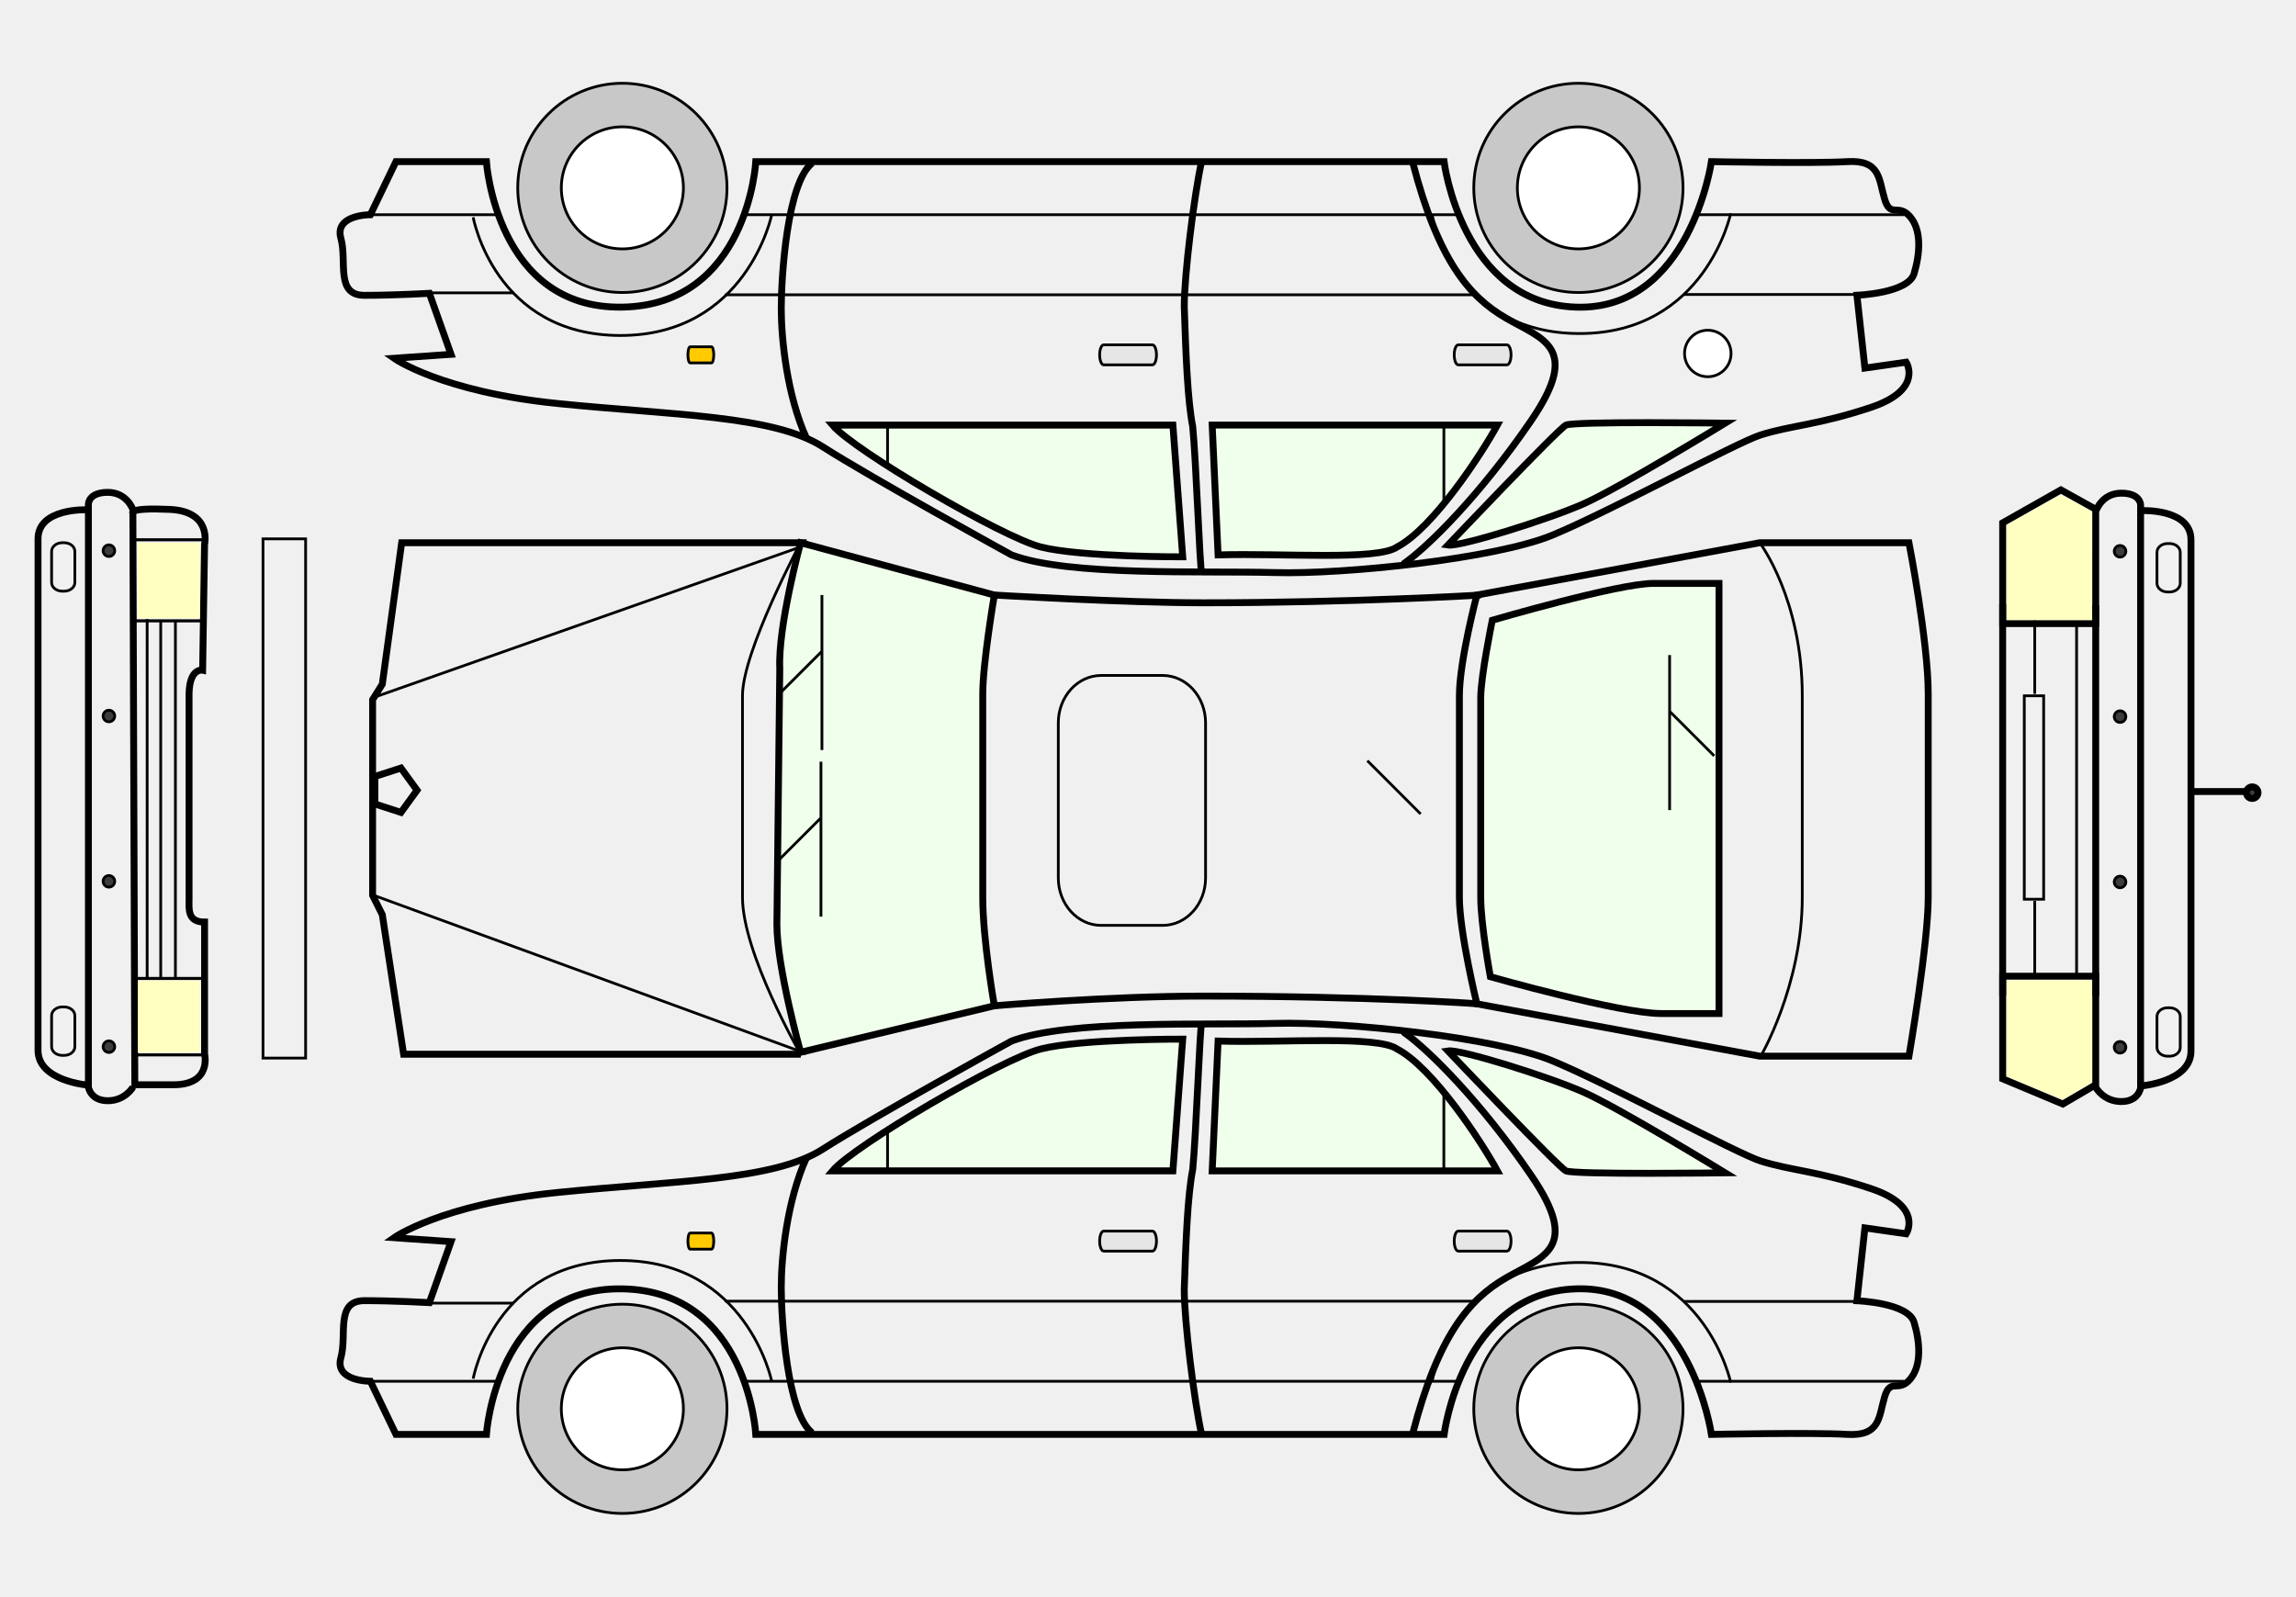
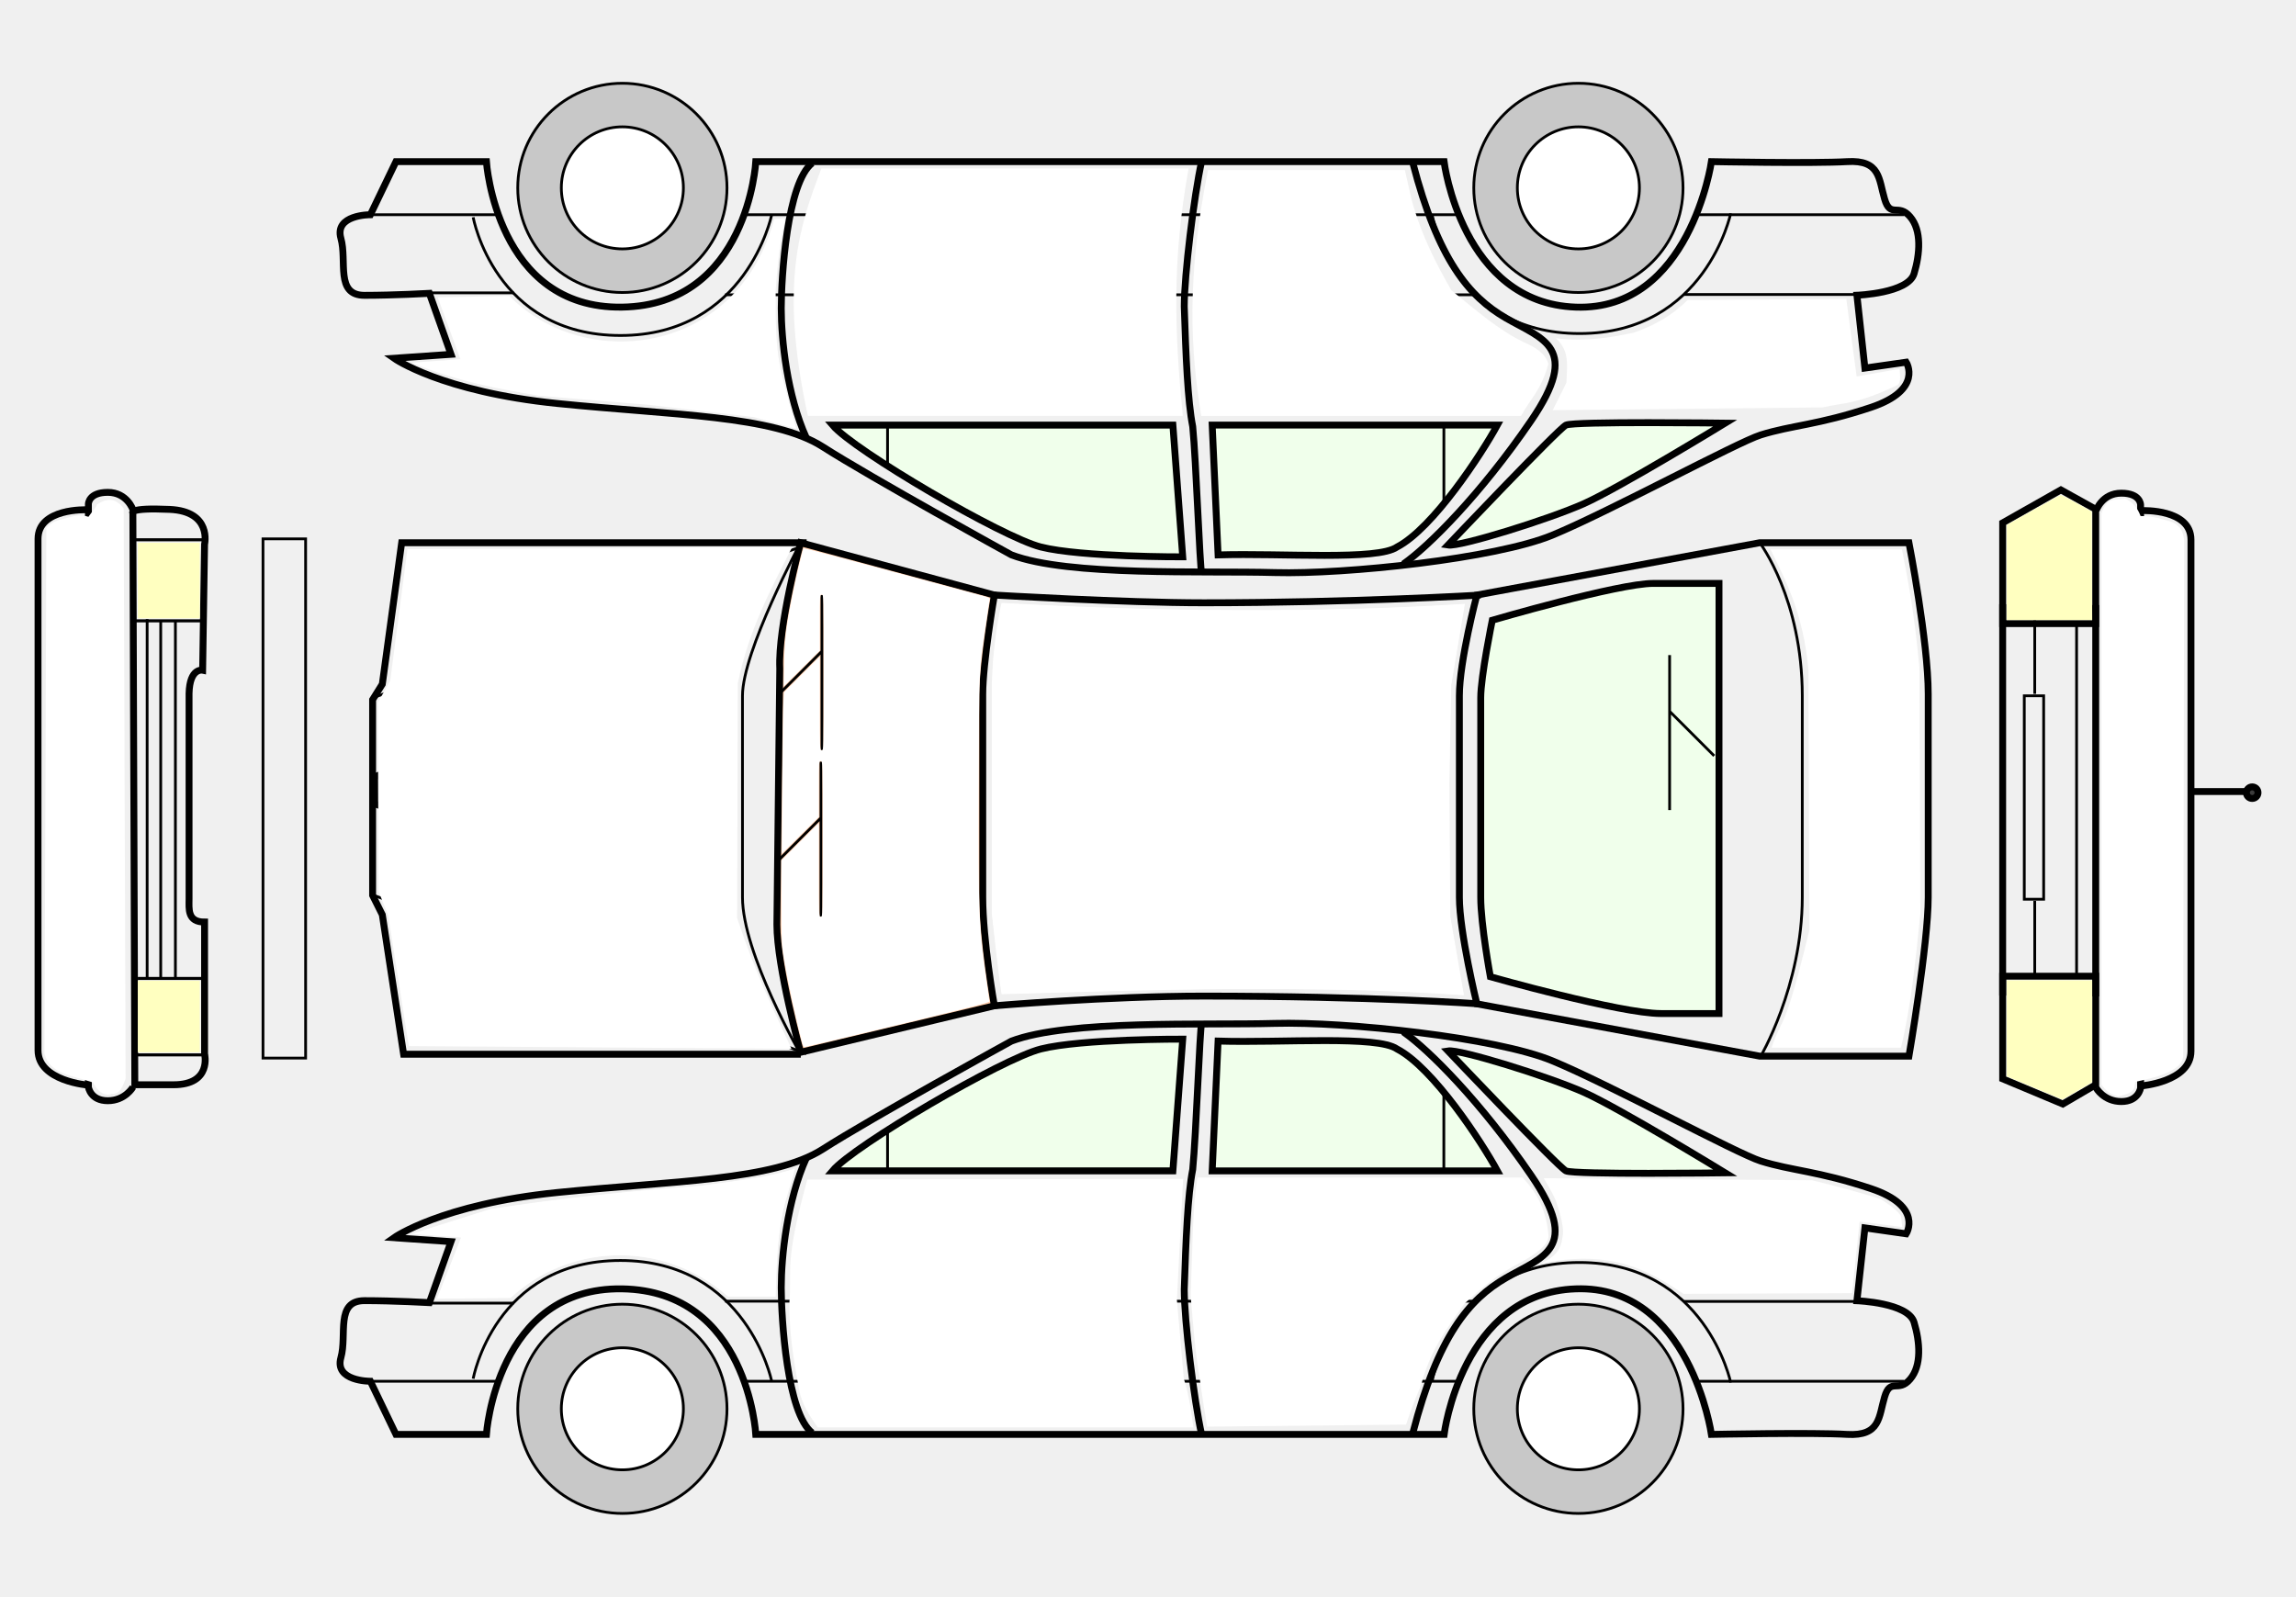
<svg xmlns="http://www.w3.org/2000/svg" id="svg2" viewBox="0 0 1668 1160" version="1.1">
+   <defs id="defs116" />
  <g id="layer2" transform="translate(254 -254)">
    <g id="g4113" stroke="#000" transform="translate(-13.78 3.524)">
      <path id="path3070" d="m748.57 752.86c41.43-15.72 140-11.43 191.43-12.86s160.5 10.23 201.4 27.14c41 16.93 134.8 67.66 151.5 72.86 22.8 7.14 41.4 7.14 80 20 38.5 12.86 25.7 32.86 25.7 32.86l-30-4.29-5.8 52.92s37.2 1.37 41.5 15.65c4.3 14.29 5.7 31.43-2.9 41.43-8.5 10.03-14.3-1.43-18.5 12.83-4.3 14.3-2.9 28.6-27.2 27.2-24.3-1.5-98.6 0-98.6 0s-15.7-108.6-98.5-105.74c-82.9 2.85-95.7 105.74-95.7 105.74h-500.04s-5.72-104.31-97.15-105.74c-91.42-1.43-98.57 105.74-98.57 105.74h-65.71l-18.57-38.6c-0.52 0-26.25 0-21.43-17.14 4.65-16.56-4.29-41.43 17.14-41.43s47.14 1.43 47.14 1.43l15.72-44.29-41.43-2.86s34.29-24.28 118.57-32.85c84.29-8.57 157.14-8.57 192.86-31.43 35.71-22.86 137.14-78.57 137.14-78.57z" stroke-width="5" fill="none" transform="translate(-254 254)" />
      <path id="path3846" d="m282.86 1e3h92.85" stroke-width="2" fill="none" transform="translate(-254 254)" />
      <path id="path3850" d="m555.71 1e3h517.19" stroke-width="2" fill="none" transform="translate(-254 254)" />
      <path id="path3852" d="m1245.7 1e3h151.4" stroke-width="2" fill="none" transform="translate(-254 254)" />
      <path id="front_left_side_window" d="m618.57 847.14c15.72-18.57 123.38-81.52 151.43-88.57 29.5-7.41 103-7.14 103-7.14l-7.14 95.71z" stroke-width="5" fill="#f0ffeb" transform="translate(-254 254)" />
      <path id="path3888" d="m658.57 817.14v28.57" stroke-width="2" fill="none" transform="translate(-254 254)" />
      <path id="rear_left_side_window" d="m898.7 752.84-4.29 94.32h207.19c-11.3-20.75-46.6-74.9-72.9-88.57-14.3-10-82.86-4.33-130-5.75z" stroke-width="5" fill="#f0ffeb" transform="translate(-254 254)" />
      <path id="left_boot_window" d="m1065.7 760s80 84.29 85.7 87.14c5.7 2.86 115.7 1.43 115.7 1.43s-77.1-47.14-102.8-58.57-90-31.43-98.6-30z" stroke-width="5" fill="#f0ffeb" transform="translate(-254 254)" />
      <path id="path3900" d="m599.64 837.66c-14.08 30.97-18.3 71.79-18.3 94.31s4.22 91.53 22.52 105.53" stroke-width="5" fill="none" transform="translate(-254 254)" />
      <path id="path3900-6" d="m632.78 993.13c-1.4 5.63-4.04 81.87-6.51 106.97-3.67 18.7-4.98 51.2-6.15 87.3 0 22.5 7.03 80.2 12.66 105.5" stroke-width="5" fill="none" />
      <path id="path3920" d="m357.53 998.13s15.48-85.87 106.98-85.87c91.49 0 109.79 87.27 109.79 87.27" stroke-width="2" fill="none" transform="translate(-254 254)" />
      <path id="path3920-5" d="m800.29 1253.5s15.48-85.8 106.98-85.8c91.49 0 109.83 87.2 109.83 87.2" stroke-width="2" fill="none" />
      <path id="path3940" d="m323.75 943.23h63.34" stroke-width="2" fill="none" transform="translate(-254 254)" />
      <path id="path3942" d="m1033.2 746.17c18.3 12.67 56.3 50.67 92.9 104.16s8.4 59.12-18.3 74.6c-26.8 15.49-49.3 42.23-67.6 112.57" stroke-width="5" fill="none" transform="translate(-254 254)" />
      <path id="path3944" d="m1112.8 1196h-129.52" stroke-width="2" fill="none" />
      <path id="path3946" d="m540.52 941.82h544.78" stroke-width="2" fill="none" transform="translate(-254 254)" />
      <path id="path3948" d="m1062.7 791.21v54.9" stroke-width="2" fill="none" transform="translate(-254 254)" />
      <rect id="rect3950" rx="2.933" ry="7.379" height="14.541" width="41.286" y="1144.9" x="558.65" stroke-width="2" fill="#e6e6e6" />
      <rect id="rect3950-4" rx="2.933" ry="7.379" height="14.541" width="41.286" y="1144.9" x="816.24" stroke-width="2" fill="#e6e6e6" />
      <rect id="rect4014" rx="1.63" ry="7.692" height="11.738" width="18.776" y="1146.3" x="259.53" stroke-width="2" fill="#ffcb00" />
    </g>
    <g id="g4451" stroke="#000" transform="translate(-13.78 15.524)">
      <path id="path4141" d="m99.998 388.64-11.712 16.12-18.95-6.16v-19.92l18.95-6.16z" stroke-width="5" fill="none" transform="translate(-37.23 423.95)" />
      <path id="path4143" d="m31.742 745.02 315.3-111.2" stroke-width="2" fill="none" />
      <path id="path4145" d="m30.334 888.6 315.31 115.4" stroke-width="2" fill="none" />
-       <path id="windshield" d="m595.41 378.78 140.76 38.01s-8.44 49.22-8.44 71.96v147.62c0 30.97 8.44 78.83 8.44 78.83l-140.76 33.78s-17.24-61.9-17.24-92.9c0.38-33.8 1.76-154.8 2.11-185.8-1.41-30.97 15.13-91.5 15.13-91.5z" stroke-width="5" fill="#f0ffeb" transform="translate(-254 254)" />
+       <path id="windshield" d="m 595.41,378.78 140.76,38.01 c 0,0 -8.44,49.22 -8.44,71.96 l 0,147.62 c 0,30.97 8.44,78.83 8.44,78.83 l -140.76,33.78 c 0,0 -17.24,-61.9 -17.24,-92.9 0.38,-33.8 1.76,-154.8 2.11,-185.8 -1.41,-30.97 15.13,-91.5 15.13,-91.5 z" transform="translate(-254,254)" style="fill:#ffccaa;stroke-width:5" />
      <path id="path4175" d="m736.17 416.79s94.31 5.63 152.02 5.63c106.98 0 201.31-5.63 201.31-5.63m-1.4 297s-77.4-5.63-199.91-5.63c-68.97 0-152.02 7.04-152.02 7.04" stroke-width="5" fill="none" transform="translate(-254 254)" />
      <rect id="rect4177" rx="31.19" ry="34.436" height="181.58" width="106.98" y="729.21" x="528.62" stroke-width="2" fill="none" />
      <path id="path4135-9" d="m345.78 632.78h-294.19l-14.076 102.76-7.038 11.26v142.17l7.038 14.07 15.483 101.36h288.55" stroke-width="5" fill="none" />
      <path id="path4203" d="m1086.7 416.79s-12.7 47.86-12.7 73.19v146.39c0 25.34 12.7 77.42 12.7 77.42l205.5 38.01h108.4s14-81.64 14-115.43v-147.79c0-38.01-14-109.8-14-109.8h-108.4z" stroke-width="5" fill="none" transform="translate(-254 254)" />
      <path id="rear_window" d="m1097.9 435.09s-8.4 40.82-8.4 56.3v144.98c0 19.71 7 57.72 7 57.72s94.3 26.74 123.9 26.74h42.2v-312.49h-47.8c-25.4 0-116.9 26.75-116.9 26.75z" stroke-width="5" fill="#f0ffeb" transform="translate(-254 254)" />
      <path id="path4207" d="m1292.2 378.78s30.9 40.83 30.9 111.2v146.39c0 64.75-30.9 116.84-30.9 116.84" stroke-width="2" fill="none" transform="translate(-254 254)" />
      <path id="path4209" d="m578.52 489.98 32.38-32.37v-40.82 112.61" stroke-width="2" fill="none" transform="translate(-254 254)" />
      <path id="path4209-7" d="m323.82 865.04 32.37-32.38v-40.82 112.61" stroke-width="2" fill="none" />
      <path id="path4209-76" d="m1005.1 787.62-32.38-32.37v-40.82 112.6" stroke-width="2" fill="none" />
      <path id="path4243" d="m595.41 378.78s-42.23 78.83-42.23 111.2v146.39c0 40.82 42.23 114.02 42.23 114.02" stroke-width="2" fill="none" transform="translate(-254 254)" />
    </g>
    <path id="path4245" d="m-106.79 740.92 1.41-91.5s5.626-23.93-25.34-25.33c-30.97-1.41-26.75 2.81-26.75 2.81l1.41 415.2h28.15c28.156 0 22.53-22.5 22.53-22.5v-95.7c-12.68 0-11.27-9.61-11.27-16.89v-149.2c0.45-18.89 9.86-16.89 9.86-16.89z" stroke="#000" stroke-width="5" fill="none" />
    <path id="path4247" d="m-155.99 646.16h49.27" stroke="#000" stroke-width="2.2" fill="none" />
    <path id="path4247-2" d="m-155.14 1020.4h49.27" stroke="#000" stroke-width="2.2" fill="none" />
    <path id="path4247-1" d="m-156.69 705.06h49.26" stroke="#000" stroke-width="2.2" fill="none" />
    <path id="path4247-0" d="m-153.88 964.87h49.27" stroke="#000" stroke-width="2.2" fill="none" />
    <path id="path4281-1" d="m-147.1 703.82v260.41" stroke="#000" stroke-width="2" fill="none" />
    <path id="path4281-8" d="m-137.24 705.39v260.4" stroke="#000" stroke-width="2" fill="none" />
    <g id="g4428" stroke="#000" transform="translate(-13.78 15.524)">
      <path id="path3070-9" d="m494.57 641.61c41.43 15.72 140 11.43 191.43 12.86s160.47-10.23 201.43-27.14c40.99-16.93 134.77-67.66 151.47-72.86 22.8-7.14 41.4-7.14 80-20 38.5-12.86 25.7-32.86 25.7-32.86l-30 4.29-5.8-52.92s37.2-1.37 41.5-15.65c4.3-14.29 5.7-31.43-2.9-41.43-8.5-10-14.3 1.43-18.5-12.86-4.3-14.28-2.9-28.57-27.2-27.14s-98.6 0-98.6 0-15.67 108.57-98.53 105.71c-82.86-2.85-95.71-105.71-95.71-105.71h-500s-5.72 104.29-97.15 105.71c-91.42 1.43-98.57-105.71-98.57-105.71h-65.711l-18.572 38.57c-0.515 0-26.243 0-21.428 17.14 4.651 16.57-4.286 41.43 17.142 41.43 21.429 0 47.143-1.43 47.143-1.43l15.715 44.29-41.429 2.86s34.286 24.28 118.57 32.85c84.29 8.58 157.14 8.58 192.86 31.43 35.71 22.86 137.14 78.57 137.14 78.57z" stroke-width="5" fill="none" />
      <path id="path3846-2" d="m28.857 394.47h92.853" stroke-width="2" fill="none" />
      <path id="path3850-6" d="m301.71 394.47h517.15" stroke-width="2" fill="none" />
      <path id="path3852-6" d="m991.71 394.47h151.39" stroke-width="2" fill="none" />
      <path id="front_right_side_window" d="m364.57 547.33c15.72 18.57 123.38 81.52 151.43 88.57 29.5 7.41 103 7.14 103 7.14l-7.14-95.71z" stroke-width="5" fill="#f0ffeb" />
      <path id="path3888-9" d="m404.57 577.33v-28.57" stroke-width="2" fill="none" />
      <path id="rear_right_side_window" d="m644.7 641.63-4.29-94.32h207.17c-11.31 20.75-46.62 74.9-72.86 88.57-14.29 10-82.88 4.33-130.02 5.75z" stroke-width="5" fill="#f0ffeb" />
      <path id="right_boot_window" d="m811.71 634.47s80-84.28 85.72-87.14c5.71-2.86 115.67-1.43 115.67-1.43s-77.1 47.14-102.81 58.57c-25.72 11.43-90 31.43-98.58 30z" stroke-width="5" fill="#f0ffeb" />
      <path id="path3900-4" d="m345.64 556.81c-14.08-30.97-18.3-71.79-18.3-94.31s4.22-91.49 22.52-105.57" stroke-width="5" fill="none" />
      <path id="path3900-6-8" d="m632.78 655.34c-1.4-5.63-4.04-81.9-6.51-106.93-3.67-18.72-4.98-51.22-6.15-87.32 0-22.52 7.03-80.23 12.66-105.57" stroke-width="5" fill="none" />
      <path id="path3920-7" d="m103.53 396.34s15.48 85.87 106.98 85.87c91.49 0 109.79-87.27 109.79-87.27" stroke-width="2" fill="none" />
      <path id="path3920-5-1" d="m800.29 394.94s15.48 85.86 106.98 85.86c91.49 0 109.83-87.27 109.83-87.27" stroke-width="2" fill="none" />
      <path id="path3940-7" d="m69.747 451.24h63.343" stroke-width="2" fill="none" />
      <path id="path3942-2" d="m779.17 648.3c18.3-12.66 56.31-50.67 92.91-104.16 36.59-53.49 8.44-59.12-18.3-74.6-26.75-15.48-49.27-42.23-67.57-112.61" stroke-width="5" fill="none" />
      <path id="path3944-7" d="m1112.8 452.43h-129.52" stroke-width="2" fill="none" />
      <path id="path3946-2" d="m286.52 452.65h544.74" stroke-width="2" fill="none" />
      <path id="path3948-2" d="m808.73 603.26v-54.9" stroke-width="2" fill="none" />
      <rect id="rect3950-6" ry="7.379" rx="2.933" transform="scale(1,-1)" height="14.541" width="41.286" y="-503.55" x="558.65" stroke-width="2" fill="#e6e6e6" />
      <rect id="rect3950-4-1" ry="7.379" rx="2.933" transform="scale(1,-1)" height="14.541" width="41.286" y="-503.55" x="816.24" stroke-width="2" fill="#e6e6e6" />
      <rect id="rect4014-0" ry="7.692" rx="1.63" transform="scale(1,-1)" height="11.738" width="18.776" y="-502.15" x="259.53" stroke-width="2" fill="#ffcb00" />
      <path id="path4335" d="m76.01 211.28c0 9.33-7.562 16.89-16.891 16.89s-16.891-7.56-16.891-16.89 7.562-16.89 16.891-16.89 16.891 7.56 16.891 16.89z" stroke-width="2" fill="#fff" transform="translate(941.34 284.01)" />
    </g>
    <path id="path4281-8-0" d="m-126.57 704.93v260.41" stroke="#000" stroke-width="2" fill="none" />
    <path id="front_left_headlight" d="m-153.88 992.49v-26.04h45.05v52.05h-45.05v-26.01z" stroke-width="0" fill="#ffffc0" />
    <path id="front_right_headlight" d="m-153.88 675.78v-27.45h45.05v54.9h-45.05v-27.45z" stroke-width="0" fill="#ffffc0" />
    <path id="path4377" d="m-157.39 624.38s-4.23-12.67-18.3-12.67c-14.08 0-14.08 8.45-14.08 8.45v423.64s1.41 9.9 14.08 9.9c12.66 0 18.3-9.9 18.3-9.9" stroke="#000" stroke-width="5" fill="none" />
    <path id="path4381" d="m-191.18 624.38s-35.19-1.41-35.19 21.11v371.61c0 22.5 36.6 25.3 36.6 25.3" stroke="#000" stroke-width="5" fill="none" />
    <rect id="rect4467" rx="7.742" ry="6.284" height="35.19" width="16.891" stroke="#000" y="648.31" x="-216.51" stroke-width="2" fill="none" />
    <rect id="rect4467-6" rx="7.742" ry="6.284" height="35.19" width="16.891" stroke="#000" y="985.57" x="-216.51" stroke-width="2" fill="none" />
    <rect id="rect4487" height="377.24" width="30.967" stroke="#000" y="645.49" x="-62.939" stroke-width="2" fill="none" />
    <path id="right_rear_light_c" d="m1200.9 633.86v73.19h67.6v-83.05l-25.3-14.07z" stroke="#000" stroke-width="5" fill="none" />
    <path id="path4501" d="m1200.9 963.24h67.6v78.86l-23.9 14-43.7-18.3z" stroke="#000" stroke-width="5" fill="none" />
    <path id="path4503" d="m1200.9 692.98v284.33" stroke="#000" stroke-width="5" fill="none" />
    <path id="path4505" d="m1268.5 693.57v284.33" stroke="#000" stroke-width="5" fill="none" />
    <rect id="rect4534" height="147.8" width="14.076" stroke="#000" y="759.51" x="1216.6" stroke-width="2" fill="none" />
    <path id="path4536" d="m1224.2 758.1v-53.49" stroke="#000" stroke-width="2" fill="none" />
    <path id="path4536-0" d="m1224.2 961.98v-53.49" stroke="#000" stroke-width="2" fill="none" />
    <path id="path4556" d="m1254.6 707.43v256.18" stroke="#000" stroke-width="2" fill="none" />
    <path id="path4377-2" d="m1268.8 624.97s4.2-12.67 18.3-12.67c14 0 14 8.45 14 8.45v423.65s-1.4 9.9-14 9.9c-12.7 0-18.3-9.9-18.3-9.9" stroke="#000" stroke-width="5" fill="none" />
    <path id="path4381-0" d="m1302.5 624.97s35.2-1.41 35.2 21.12v371.61c0 22.5-36.6 25.3-36.6 25.3" stroke="#000" stroke-width="5" fill="none" />
    <rect id="rect4467-5" transform="scale(-1,1)" rx="7.742" ry="6.284" height="35.19" width="16.891" stroke="#000" y="648.9" x="-1329.9" stroke-width="2" fill="none" />
    <rect id="rect4467-6-5" transform="scale(-1,1)" rx="7.742" ry="6.284" height="35.19" width="16.891" stroke="#000" y="986.17" x="-1329.9" stroke-width="2" fill="none" />
    <path id="right_rear_light" d="m 1457.874,415.936 0.016,-34.56 19.066,-10.752 c 10.486,-5.914 19.534,-10.816 20.106,-10.894 0.572,-0.078 5.878,2.577 11.791,5.9 l 10.752,6.043 0.158,39.412 0.158,39.412 -31.032,0 -31.032,0 0.016,-34.56 z" transform="translate(-254,254)" stroke-width="0" fill="#ffffc0" />
    <path id="left_rear_light" d="m 1477.985,790.401 -20.117,-8.432 -0,-34.868 -0,-34.868 31.027,0 31.028,0 -4e-4,37.018 -4e-4,37.018 -10.726,6.298 c -5.899,3.464 -10.806,6.291 -10.905,6.282 -0.099,-0.009 -9.232,-3.81 -20.297,-8.448 z" transform="translate(-254,254)" stroke-width="0" fill="#ffffc0" />
    <path id="wheel_front_left" d="m195.66 202.84a76.01 76.01 0 1 1 -152.02 0 76.01 76.01 0 1 1 152.02 0z" transform="translate(78.489 1074.7)" stroke="#000" stroke-width="2" fill="#c8c8c8" />
    <path id="path4612" d="m147.8 72.633a44.339 44.339 0 1 1 -88.681 0 44.339 44.339 0 1 1 88.681 0z" transform="translate(94.676 1204.9)" stroke="#000" stroke-width="2" fill="#fff" />
    <path id="wheel_front_right" d="m195.66 202.84a76.01 76.01 0 1 1 -152.02 0 76.01 76.01 0 1 1 152.02 0z" transform="translate(78.489 187.66)" stroke="#000" stroke-width="2" fill="#c8c8c8" />
    <path id="path4612-4" d="m147.8 72.633a44.339 44.339 0 1 1 -88.681 0 44.339 44.339 0 1 1 88.681 0z" transform="translate(94.676 317.86)" stroke="#000" stroke-width="2" fill="#fff" />
    <path id="wheel_back_right" d="m195.66 202.84a76.01 76.01 0 1 1 -152.02 0 76.01 76.01 0 1 1 152.02 0z" transform="translate(773.03 187.66)" stroke="#000" stroke-width="2" fill="#c8c8c8" />
    <path id="path4612-1" d="m147.8 72.633a44.339 44.339 0 1 1 -88.681 0 44.339 44.339 0 1 1 88.681 0z" transform="translate(789.21 317.86)" stroke="#000" stroke-width="2" fill="#fff" />
    <path id="wheel_back_left" d="m195.66 202.84a76.01 76.01 0 1 1 -152.02 0 76.01 76.01 0 1 1 152.02 0z" transform="translate(773.03 1074.7)" stroke="#000" stroke-width="2" fill="#c8c8c8" />
    <path id="path4612-3" d="m147.8 72.633a44.339 44.339 0 1 1 -88.681 0 44.339 44.339 0 1 1 88.681 0z" transform="translate(789.21 1204.9)" stroke="#000" stroke-width="2" fill="#fff" />
    <path id="path3083" d="m1338.5 829.07h40.8" stroke="#000" stroke-width="5" fill="none" />
    <path id="path3853" d="m-54.896 229.58a4.223 4.223 0 1 1 -8.446 0 4.223 4.223 0 1 1 8.446 0z" transform="translate(1441.3 600.31)" stroke="#000" stroke-width="5" fill="#3c3c3c" />
    <path id="path3855" d="m778.06 845.37-38.71-38.71" stroke="#000" stroke-width="2" fill="none" />
    <g id="g3952" stroke="#000" stroke-width="2" transform="translate(-13.78 15.524)" fill="#3c3c3c">
      <path id="path3857" d="m-77.418 188.76c0 2.33-1.89 4.22-4.223 4.22-2.332 0-4.222-1.89-4.222-4.22s1.89-4.22 4.222-4.22c2.333 0 4.223 1.89 4.223 4.22z" transform="translate(-79.458 449.8)" />
      <path id="path3857-2" d="m-77.418 188.76c0 2.33-1.89 4.22-4.223 4.22-2.332 0-4.222-1.89-4.222-4.22s1.89-4.22 4.222-4.22c2.333 0 4.223 1.89 4.223 4.22z" transform="translate(-79.458 569.92)" />
      <path id="path3857-3" d="m-77.418 188.76c0 2.33-1.89 4.22-4.223 4.22-2.332 0-4.222-1.89-4.222-4.22s1.89-4.22 4.222-4.22c2.333 0 4.223 1.89 4.223 4.22z" transform="translate(-79.458 690.03)" />
      <path id="path3857-7" d="m-77.418 188.76c0 2.33-1.89 4.22-4.223 4.22-2.332 0-4.222-1.89-4.222-4.22s1.89-4.22 4.222-4.22c2.333 0 4.223 1.89 4.223 4.22z" transform="translate(-79.458 810.15)" />
    </g>
    <g id="g3946" stroke="#000" stroke-width="2" transform="translate(-13.78 17.524)" fill="#3c3c3c">
      <path id="path3857-97" d="m-77.418 188.76c0 2.33-1.89 4.22-4.223 4.22-2.332 0-4.222-1.89-4.222-4.22s1.89-4.22 4.222-4.22c2.333 0 4.223 1.89 4.223 4.22z" transform="translate(1381.6 448.25)" />
      <path id="path3857-2-3" d="m-77.418 188.76c0 2.33-1.89 4.22-4.223 4.22-2.332 0-4.222-1.89-4.222-4.22s1.89-4.22 4.222-4.22c2.333 0 4.223 1.89 4.223 4.22z" transform="translate(1381.6 568.36)" />
      <path id="path3857-3-6" d="m-77.418 188.76c0 2.33-1.89 4.22-4.223 4.22-2.332 0-4.222-1.89-4.222-4.22s1.89-4.22 4.222-4.22c2.333 0 4.223 1.89 4.223 4.22z" transform="translate(1381.6 688.48)" />
      <path id="path3857-7-1" d="m-77.418 188.76c0 2.33-1.89 4.22-4.223 4.22-2.332 0-4.222-1.89-4.222-4.22s1.89-4.22 4.222-4.22c2.333 0 4.223 1.89 4.223 4.22z" transform="translate(1381.6 808.59)" />
    </g>
  </g>
+   <path d="m 596.717,122.414 c -15.656,41.337 -30.769,83.486 -9.828,179.717 l 272.384,0 c -5.936,-60.593 -7.982,-112.258 4.212,-179.717 z" id="path3444" fill="white" />
+   <path d="m 70.202,366.717 c 6.95,-4.639 13.638,-5.599 19.657,2.808 l 1.404,414.192 c -1.81,4.567 -3.817,11.777 -10.179,10.881 -4.099,2.148 -10.164,-0.97 -13.338,-8.073 -15.256,-5.271 -31.627,-6.117 -35.452,-21.061 L 33.697,383.566 c 4.049,-4.864 9.087,-5.775 14.04,-7.02 5.519,-1.619 11.036,-3.105 16.497,-1.053 3.085,-4.489 6.535,-7.939 5.967,-8.775 z" id="path3448" fill="white" />
+   <path d="m 877.641,123.51 c -15.917,78.585 -12.653,131.595 -4.964,178.705 l 232.317,0 c 6.651,-12.383 14.395,-18.206 19.856,-37.727 -2.034,-7.649 -9.272,-12.175 -17.871,-15.885 -18.468,-8.86 -35.412,-23.821 -52.619,-37.727 -11.076,-19.377 -21.635,-39.615 -28.791,-65.525 l -4.964,-21.842 z" id="path3450" fill="white" />
+   <path d="m 1130.343,245.757 c 10.532,9.418 7.881,21.032 7.657,32.243 l -10,20 196,-2 c 15.622,-3.55 24.556,-2.084 54,-16 3.199,-1.468 2.451,-6.882 2,-12 l -31.172,5.536 -7.535,-56.364 L 1226,218 c -9.625,9.656 -22.135,17.868 -39.293,23.757 -13.796,2.773 -33.14,6.884 -56.364,4 z" id="path3452" fill="white" />
+   <path d="m 1286.227,399.153 95.46,0 c 7.886,38.235 10.377,62.084 12.728,85.56 l 0.707,178.898 c -3.494,34.358 -6.969,68.742 -14.142,97.581 l -94.045,0 c 8.427,-24.175 9.095,-9.339 27.577,-85.56 l -0.707,-188.798 c -3.753,-41.521 -16.649,-65.277 -27.577,-87.681 z" id="path3454" fill="white" />
+   <path d="m 727.613,438.044 c -4.301,19.343 -6.308,38.668 -7.071,57.983 l 0,167.584 c 2.357,21.623 4.714,42.64 7.071,58.69 111.38,-3.237 222.665,-7.04 335.876,0.707 l -9.899,-57.276 -0.707,-97.581 1.414,-70.711 9.899,-58.69 c -113.227,6.994 -225.238,5.472 -336.583,-0.707 z" id="path3456" fill="white" />
+   <path d="m 1526.643,372.99 0,415.072 c 6,7.811 8.485,6.835 12.021,8.485 14.733,-3.032 11.085,-6.946 12.728,-10.607 19.293,-3.916 33.913,-9.167 34.648,-18.385 l 0.707,-374.767 c -0.71,-9.472 -6.084,-13.347 -13.435,-14.849 -8.557,-2.669 -13.598,-2.994 -18.213,-3.036 -2.049,-5.316 -5.13,-9.943 -11.157,-12.607 l -8.107,0.793 c -3.677,0.235 -6.847,3.007 -9.192,9.899 z" id="path3458" fill="white" />
+   <path d="m 1121.5,856 195,1.5 c 18.547,4.5 34.953,9 49.5,13.5 6.48,4.167 12.466,8.333 15,12.5 l 1,8 -31,-4 -5.5,52 -122.5,0.5 c -25.213,-16.787 -51.369,-32.631 -104,-22 11.435,-4.641 15.181,-11.205 16,-18.5 0.719,-3.099 1.206,-6.741 -2,-19 -2.524,-6.296 -0.489,-6.079 -11.5,-24.5 z" id="path3460" fill="white" />
+   <path d="m 870,855.5 c -3.674,19.635 -3.781,55.319 -5,86 1.783,20.984 3.43,42.377 6.5,59.5 1.833,13.219 3.667,24.947 5.5,35.5 l 144.5,-1.5 c 2.194,-6.721 4.861,-14.389 11,-29 6.832,-26.086 19.548,-41.874 31.5,-59 11.844,-10.698 22.753,-20.583 41,-30 11.333,-6.167 19.3,-12.333 20,-18.5 -1.191,-17.153 -7.262,-31.176 -19,-43 z" id="path3462" fill="white" />
+   <path d="m 586.5,857 273,-0.5 -4.5,88 c 2.568,28.917 3.719,42.246 5,57 4.207,13.707 5.332,24.332 7,35.5 l -273,0 c -5.803,-8.652 -12.053,-16.707 -14,-30.5 -3.69,-19.659 -6.765,-39.523 -6.5,-60.5 1.933,-24.514 -3.872,-27.908 13,-89 z" id="path3464" fill="white" />
+   <path d="M 317.5,943.5 371,943 c 39.476,-37.36 108.002,-44.751 158,-1 l 34.5,0 c 1.326,-63.383 7.247,-66.172 14,-93 -21.662,7.179 -45.111,9.001 -68,12.5 -48.988,3.347 -105.881,9.374 -153.5,17 l -57,18 36,2.5 z" id="path3466" fill="white" />
+   <path d="m 296,399 -12.5,95.5 -9,16 0.5,137 7,17.5 15,95 278,2 C 561.969,733.162 549.789,709.682 535.5,667 L 536,496.5 c 7.777,-38.389 23.988,-68.345 39.5,-99 z" id="path3468" fill="white" />
+   <path d="m 562.5,159 8,-0.5 c -2.489,14.003 -4.571,18.897 -7,52.5 -0.311,54.327 2.967,54.664 15,100.5 l -31,-8.5 -77.5,-9 -78.5,-6.5 c -29.892,-5.137 -57.559,-9.895 -92.5,-24 l 35.5,-2.5 -16.5,-45 52,-1 c 55.13,55.941 165.947,43.293 192.5,-56 z" id="path3470" fill="white" />
+   <path d="m 1052.4,722.123 c -11.995,-0.794 -38.046,-2.061 -56.75,-2.759 -7.7,-0.287 -36.05,-0.65 -63,-0.806 -58.979,-0.341 -90.138,0.151 -183.878,2.905 -11.208,0.329 -20.528,0.448 -20.713,0.264 -0.459,-0.459 -2.697,-17.449 -5.152,-39.108 l -2.044,-18.032 0.189,-91.218 c 0.135,-65.05 0.356,-92.652 0.771,-96.218 2.183,-18.757 5.129,-37.402 6.07,-38.415 0.212,-0.228 7.331,-0.058 15.821,0.378 60.239,3.094 105.809,4.275 165.185,4.281 57.032,0.005 99.15,-1.129 147.25,-3.964 4.125,-0.243 7.551,-0.393 7.612,-0.332 0.062,0.06 -2.116,13.372 -4.84,29.581 l -4.952,29.471 -0.66,35.319 c -0.464,24.806 -0.555,49.759 -0.308,83.828 l 0.352,48.509 4.768,27.672 c 2.622,15.219 4.862,28.065 4.976,28.547 0.115,0.481 -0.052,0.845 -0.37,0.809 -0.318,-0.036 -4.966,-0.356 -10.328,-0.711 z" id="path3463" fill="white" />
+   <path d="m 317.901,943.189 c 4.8e-4,-0.022 3.901,-9.939 8.667,-22.039 l 8.666,-22 -1.292,-0.353 c -0.711,-0.194 -8.366,-0.818 -17.012,-1.386 -8.646,-0.569 -15.778,-1.092 -15.849,-1.163 -0.071,-0.071 12.515,-4.103 27.97,-8.959 l 28.099,-8.829 12,-1.76 c 41.162,-6.038 92.643,-11.608 134.5,-14.553 4.391,-0.309 23.362,-2.777 36.616,-4.764 13.377,-2.005 25.834,-4.61 34.259,-7.165 1.433,-0.434 2.375,-0.522 2.375,-0.221 0,0.612 -0.782,3.374 -4.517,15.941 -5.687,19.14 -7.854,35.124 -8.788,64.837 l -0.35,11.125 -16.937,0 -16.937,0 -4.361,-3.53 c -21.379,-17.305 -47.333,-26.481 -74.858,-26.466 -27.794,0.015 -53.748,9.357 -74.788,26.918 l -4.721,3.94 -26.372,0.233 c -14.505,0.128 -26.372,0.215 -26.371,0.194 z" id="path3471" fill="white" />
+   <path d="m 582.895,758.166 c -4.819,-17.902 -10.923,-46.199 -13.623,-63.146 -1.512,-9.489 -1.627,-12.342 -1.627,-40.089 l 0,-29.873 13.612,-13.612 13.612,-13.612 0,34.116 c 0,33.644 0.019,34.116 1.414,34.116 1.402,0 1.414,-0.471 1.414,-56.569 0,-56.097 -0.012,-56.569 -1.414,-56.569 -1.381,0 -1.414,0.471 -1.414,20.336 l 0,20.336 -13.488,13.428 -13.488,13.428 0.42,-51.619 c 0.231,-28.39 0.6,-54.831 0.821,-58.758 l 0.401,-7.139 13.021,-13.007 13.021,-13.007 0,34.111 c 0,33.639 0.019,34.111 1.414,34.111 1.402,0 1.414,-0.471 1.414,-56.569 0,-56.097 -0.012,-56.569 -1.414,-56.569 -1.381,0 -1.414,0.471 -1.414,20.336 l 0,20.336 -13.145,13.074 -13.145,13.074 0.35,-16.617 c 0.387,-18.38 1.421,-26.823 6.151,-50.205 2.964,-14.652 7.32,-33.02 7.99,-33.69 0.221,-0.221 28.343,7.153 62.493,16.388 34.15,9.235 64.565,17.424 67.589,18.199 4.387,1.124 5.429,1.64 5.153,2.554 -0.19,0.63 -1.463,8.941 -2.83,18.469 -5.128,35.758 -4.868,29.897 -5.171,116.319 -0.331,94.459 0.002,102.592 5.899,143.896 0.972,6.806 1.832,12.836 1.912,13.401 0.113,0.797 -14.793,4.621 -66.677,17.107 -36.752,8.844 -67.207,16.098 -67.678,16.121 -0.471,0.022 -1.178,-1.153 -1.57,-2.611 z" id="path3461" fill="white" />
</svg>
